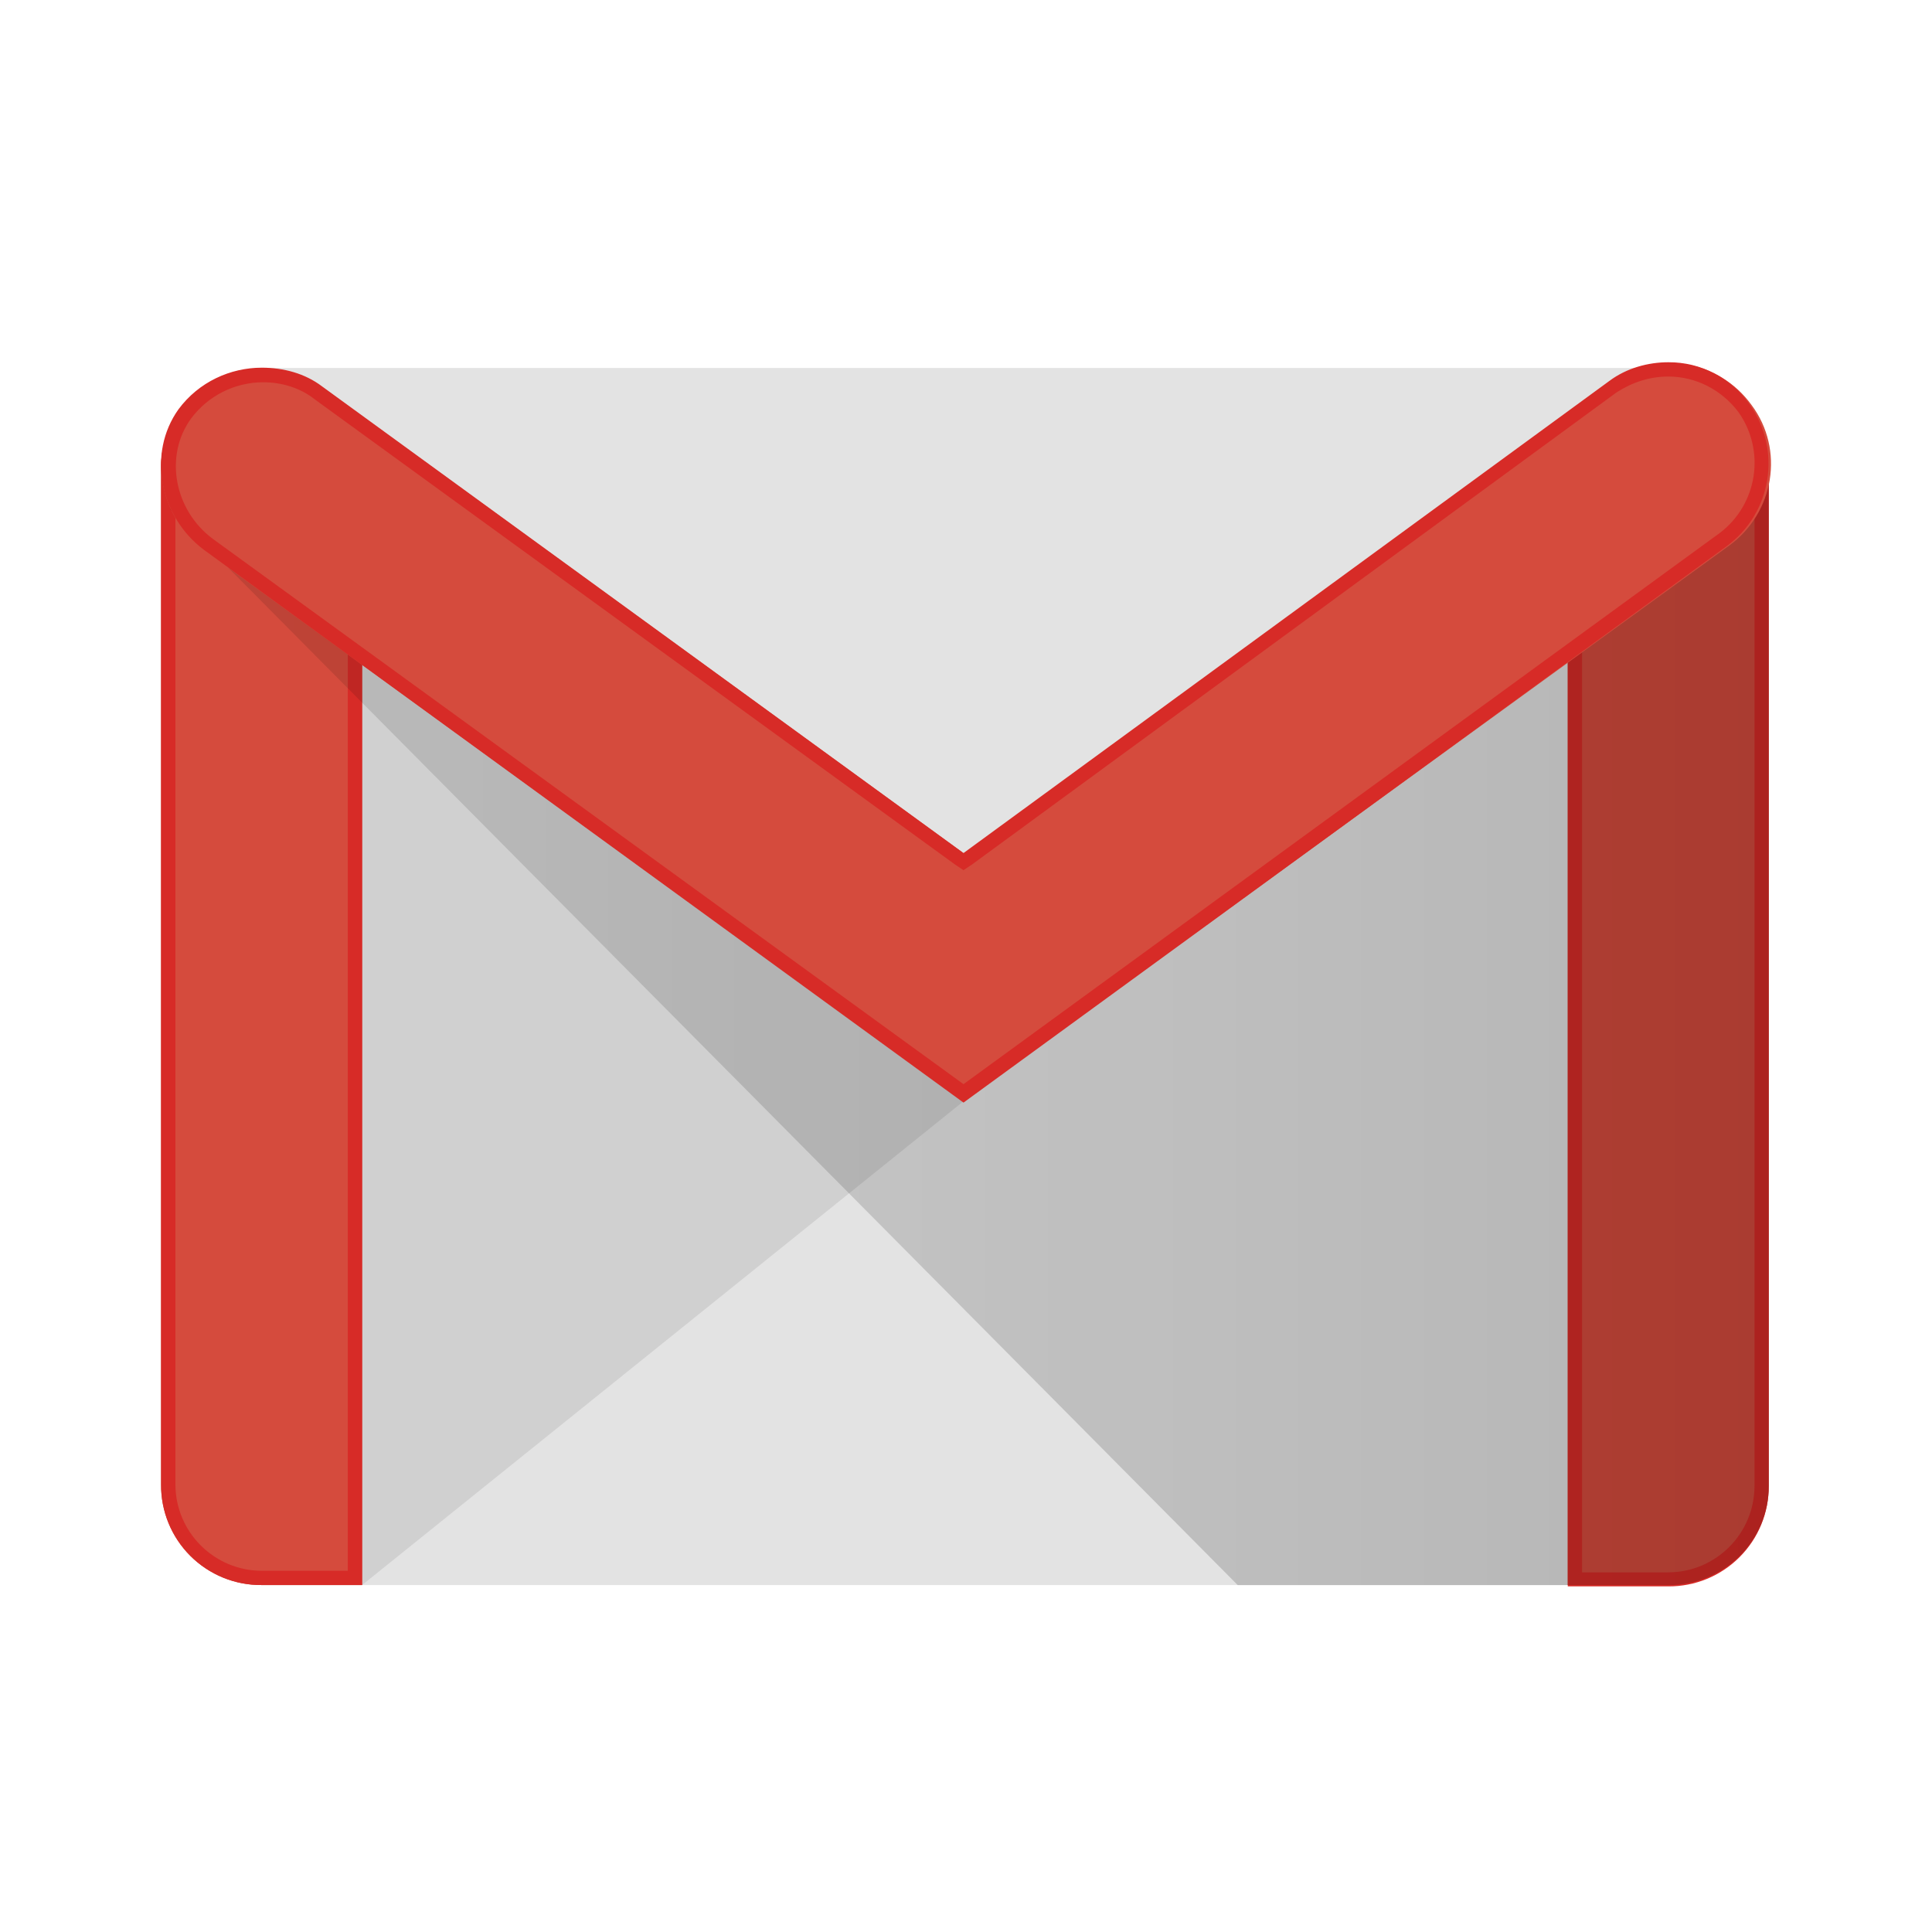
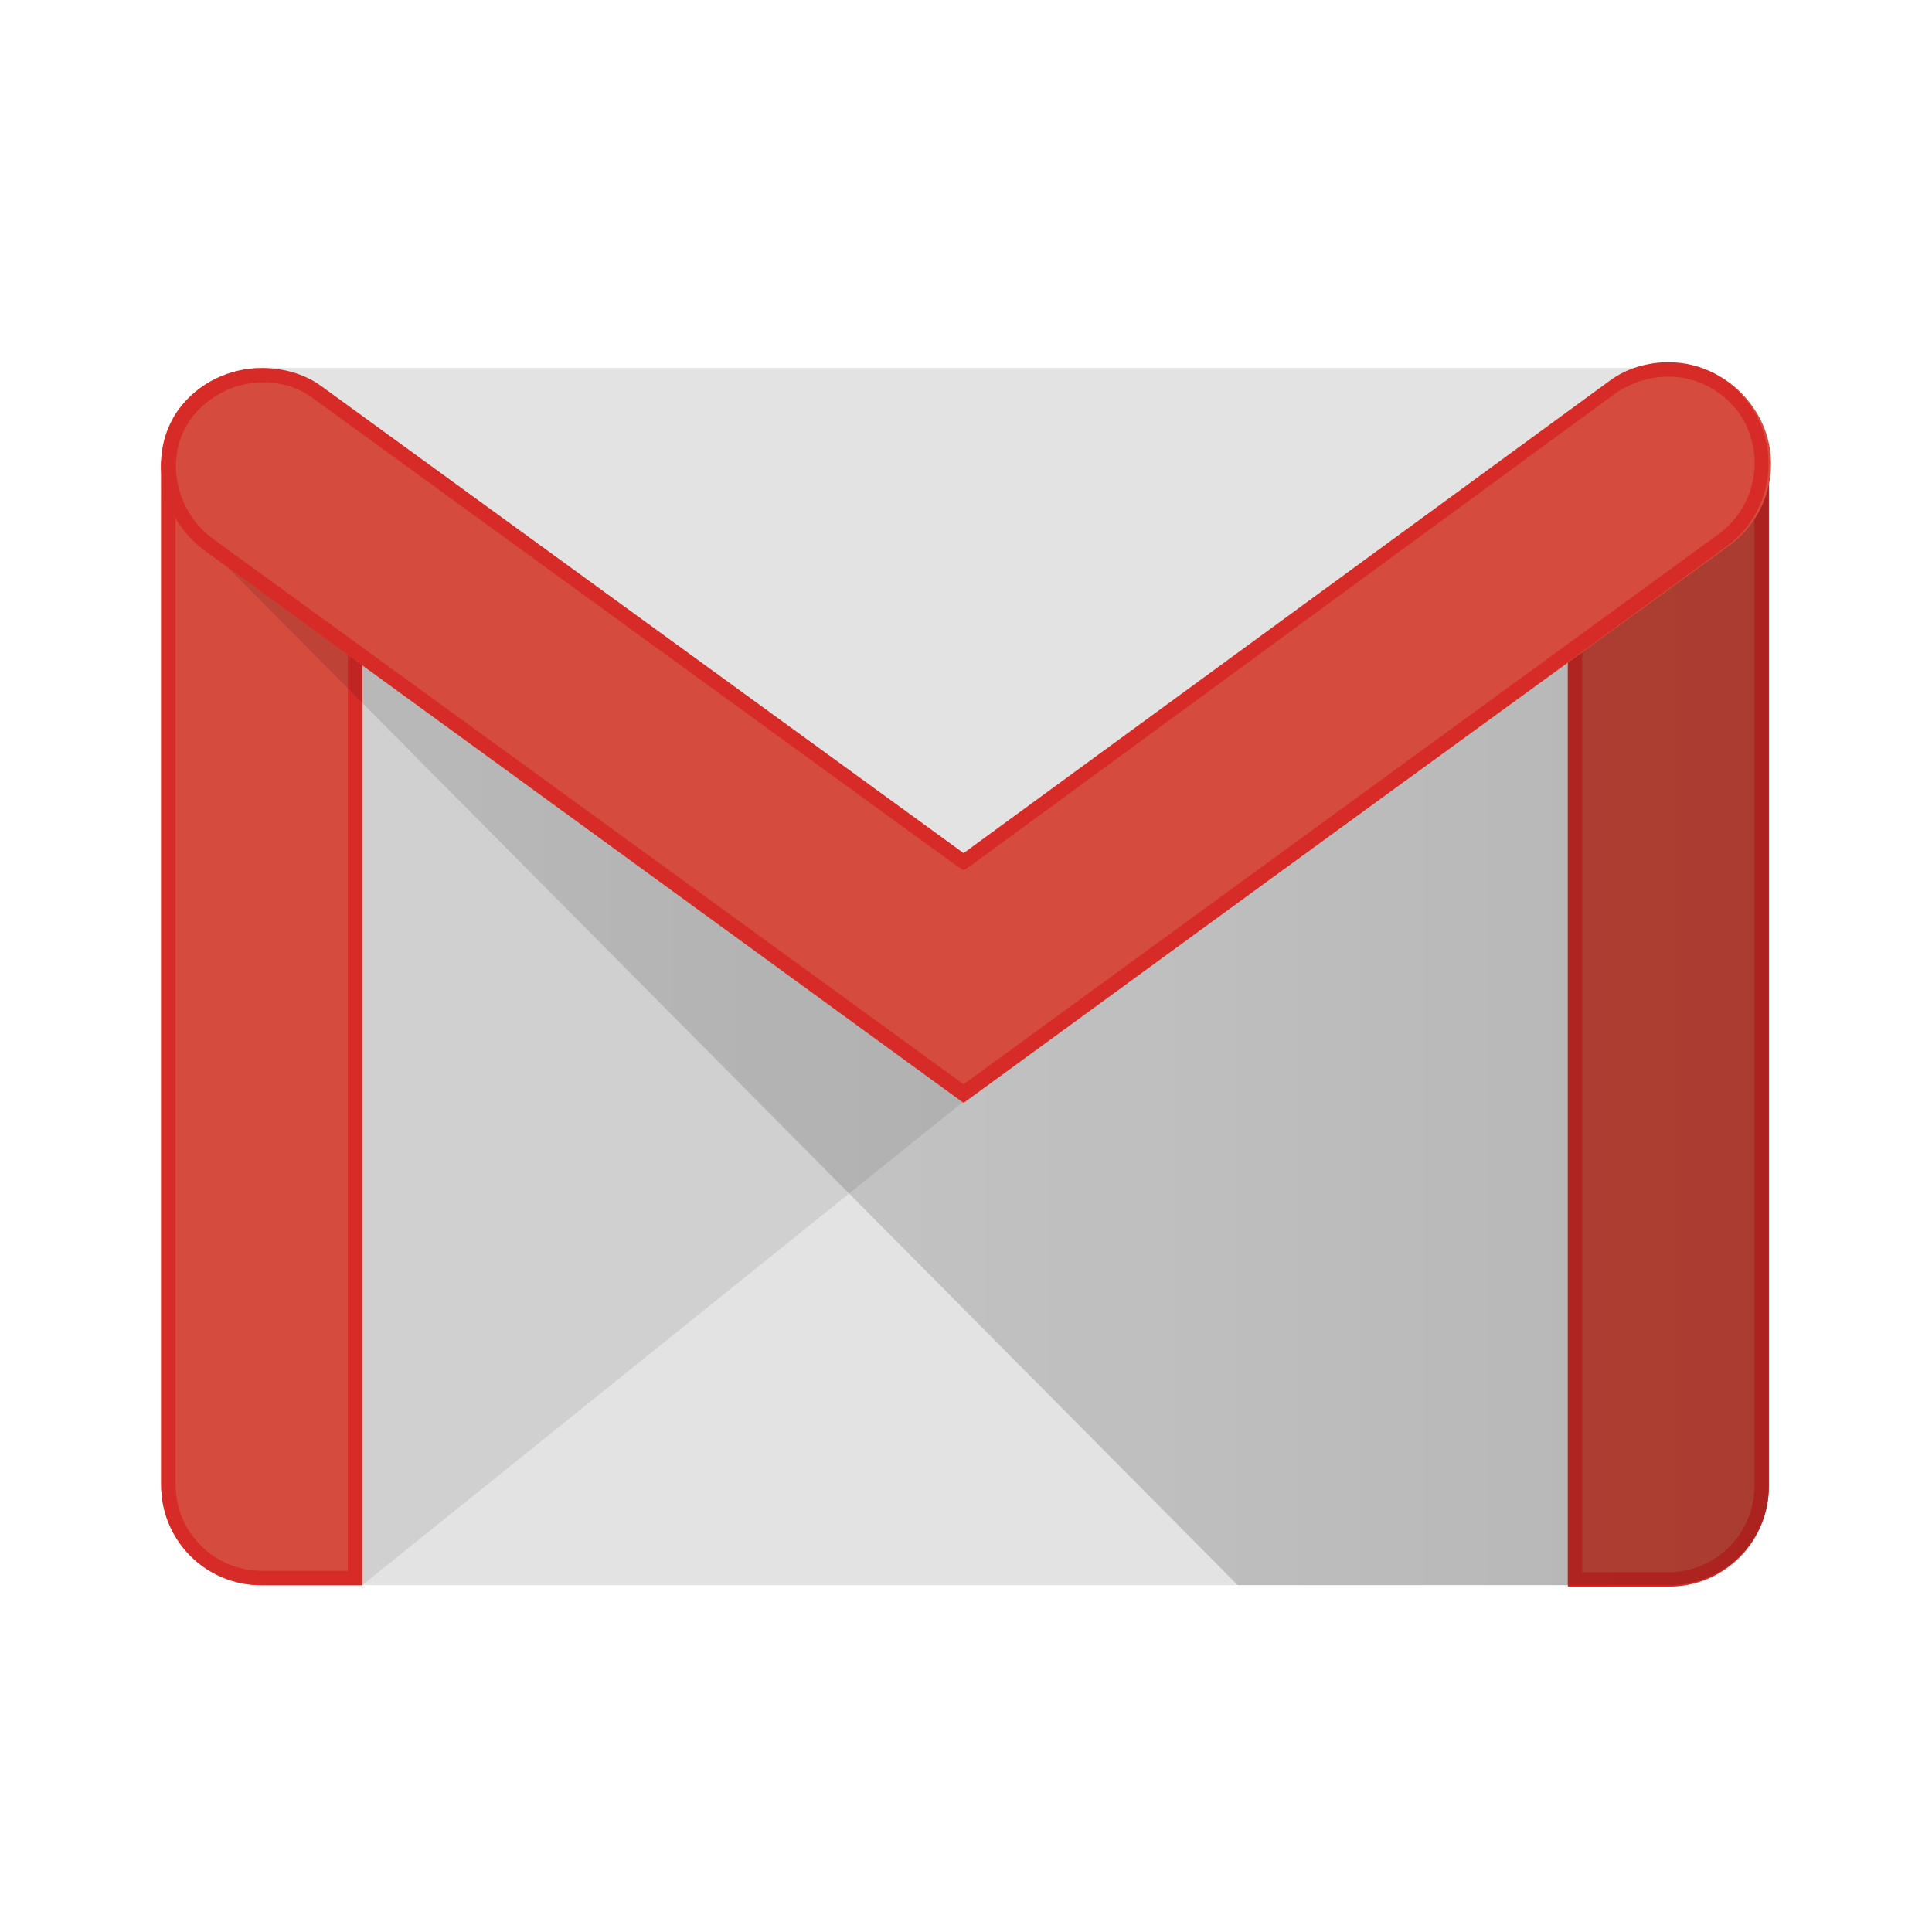
<svg xmlns="http://www.w3.org/2000/svg" width="48" height="48" viewBox="0 0 48 48">
-   <path fill="#E3E3E3" d="M41.448 39.38H6.499a2.503 2.503 0 01-2.497-2.496V11.639A2.503 2.503 0 016.5 9.142h34.949a2.503 2.503 0 012.496 2.497v25.245a2.478 2.478 0 01-2.496 2.497z" />
-   <path fill="#231F20" d="M8.996 39.38l14.942-12.019.11-.638L8.64 15.633l-.039 23.212.394.536z" opacity=".1" />
-   <path fill="#D54B3D" d="M6.5 39.38a2.478 2.478 0 01-2.498-2.496V11.6c0-1.394 1.11-1.639 2.497-1.639 1.387 0 2.497.284 2.497 1.639v27.78H6.499z" />
-   <path fill="#D72B27" d="M6.5 10.316c1.78 0 2.141.536 2.141 1.284v27.426H6.5a2.15 2.15 0 01-2.142-2.142V11.6c.007-.787.362-1.284 2.142-1.284zm0-.355c-1.394 0-2.498.284-2.498 1.639v25.284A2.478 2.478 0 006.5 39.38h2.497V11.6c0-1.394-1.103-1.639-2.497-1.639z" />
-   <path fill="#D54B3D" d="M41.448 39.38H38.95V11.53c0-1.393 1.103-1.568 2.497-1.568 1.393 0 2.496.18 2.496 1.568v25.394c0 1.354-1.103 2.458-2.496 2.458z" />
-   <path fill="#D72B27" d="M41.448 10.316c1.606 0 2.142.323 2.142 1.213v25.394a2.149 2.149 0 01-2.142 2.142h-2.142V11.529c.006-.929.542-1.213 2.142-1.213zm0-.355c-1.394 0-2.497.18-2.497 1.568v27.884h2.497a2.478 2.478 0 002.496-2.497V11.53c0-1.393-1.103-1.568-2.496-1.568z" />
-   <path fill="url(#gmail__a)" d="M30.75 39.38L4.216 12.64l1.394.568 18.47 13.303 19.865-14.568v24.98c0 1.355-1.103 2.459-2.496 2.459H30.75z" />
-   <path fill="#D54B3D" d="M23.938 27.362L5.074 13.672c-1.104-.82-1.426-2.388-.607-3.497.82-1.11 2.426-1.355 3.568-.536l15.942 11.587L40.022 9.497c1.103-.82 2.677-.568 3.497.568.82 1.103.568 2.677-.568 3.497l-19.013 13.8z" />
-   <path fill="#D72B27" d="M41.448 9.355c.677 0 1.322.322 1.748.89a2.186 2.186 0 01-.465 2.994L23.938 26.936 5.286 13.387c-.961-.716-1.213-2.07-.535-2.994a2.236 2.236 0 011.787-.896c.464 0 .929.142 1.284.426l15.903 11.554.213.142.213-.142L40.164 9.748c.393-.251.82-.393 1.284-.393zm0-.355c-.497 0-1.033.142-1.465.465L23.938 21.194 8.002 9.6c-.425-.323-.96-.465-1.496-.465-.787 0-1.568.355-2.071 1.033-.787 1.103-.465 2.677.638 3.497l18.865 13.729L42.912 13.56a2.541 2.541 0 00.568-3.496A2.44 2.44 0 0041.448 9z" />
+   <path fill="#E3E3E3" d="M41.45 39.382H6.5a2.504 2.504 0 01-2.496-2.496V11.638A2.504 2.504 0 016.5 9.142h34.95a2.504 2.504 0 012.497 2.496v25.248a2.48 2.48 0 01-2.497 2.496z" />
+   <path fill="#231F20" d="M8.998 39.383L23.94 27.365l.107-.641L8.64 15.633l-.036 23.215.393.535z" opacity=".1" />
+   <path fill="#D54B3D" d="M6.501 39.383a2.48 2.48 0 01-2.496-2.496V11.603c0-1.39 1.106-1.64 2.496-1.64 1.391 0 2.497.285 2.497 1.64v27.78H6.5z" />
+   <path fill="#D72B27" d="M6.501 10.32c1.784 0 2.14.534 2.14 1.283v27.424h-2.14a2.146 2.146 0 01-2.14-2.14V11.603c0-.784.357-1.284 2.14-1.284zm0-.357c-1.39 0-2.496.285-2.496 1.64v25.284a2.48 2.48 0 002.496 2.496h2.497v-27.78c0-1.39-1.106-1.64-2.497-1.64z" />
+   <path fill="#D54B3D" d="M41.45 39.383h-2.497V11.532c0-1.39 1.105-1.57 2.496-1.57s2.497.18 2.497 1.57v25.39c0 1.356-1.106 2.461-2.497 2.461z" />
+   <path fill="#D72B27" d="M41.45 10.32c1.604 0 2.139.32 2.139 1.212v25.39c0 1.177-.963 2.14-2.14 2.14h-2.14v-27.53c0-.927.535-1.213 2.14-1.213zm0-.357c-1.392 0-2.497.178-2.497 1.569v27.887h2.496a2.48 2.48 0 002.497-2.496V11.532c0-1.39-1.106-1.57-2.497-1.57z" />
+   <path fill="url(#gmail__a)" d="M30.751 39.383L4.214 12.64l1.396.568L24.082 26.51l19.864-14.566v24.979c0 1.355-1.106 2.46-2.497 2.46H30.751z" />
+   <path fill="#D54B3D" d="M23.94 27.366L5.075 13.672c-1.105-.82-1.426-2.39-.606-3.495s2.425-1.355 3.566-.535l15.94 11.59L40.024 9.5c1.105-.82 2.675-.571 3.495.57.82 1.106.57 2.675-.57 3.495l-19.008 13.8z" />
+   <path fill="#D72B27" d="M41.45 9.357c.677 0 1.319.32 1.747.891a2.19 2.19 0 01-.464 2.996L23.94 26.938 5.289 13.386c-.963-.713-1.212-2.068-.535-2.995a2.246 2.246 0 011.783-.892c.464 0 .927.143 1.284.428l15.905 11.554.214.143.214-.143L40.166 9.75c.392-.25.82-.392 1.283-.392zm0-.357c-.5 0-1.035.143-1.463.464L23.94 21.196 8 9.606c-.429-.32-.964-.463-1.499-.463-.784 0-1.569.356-2.068 1.034-.784 1.105-.463 2.674.642 3.495l18.865 13.73 18.97-13.838a2.54 2.54 0 00.57-3.495A2.444 2.444 0 0041.45 9z" />
  <defs>
-     <linearGradient id="gmail__a" x1="4.214" x2="43.946" y1="25.661" y2="25.661" gradientUnits="userSpaceOnUse">
+     <linearGradient id="gmail__a" x1="4.216" x2="43.958" y1="25.663" y2="25.663" gradientUnits="userSpaceOnUse">
      <stop stop-opacity=".1" />
      <stop offset="1" stop-opacity=".2" />
    </linearGradient>
  </defs>
</svg>
